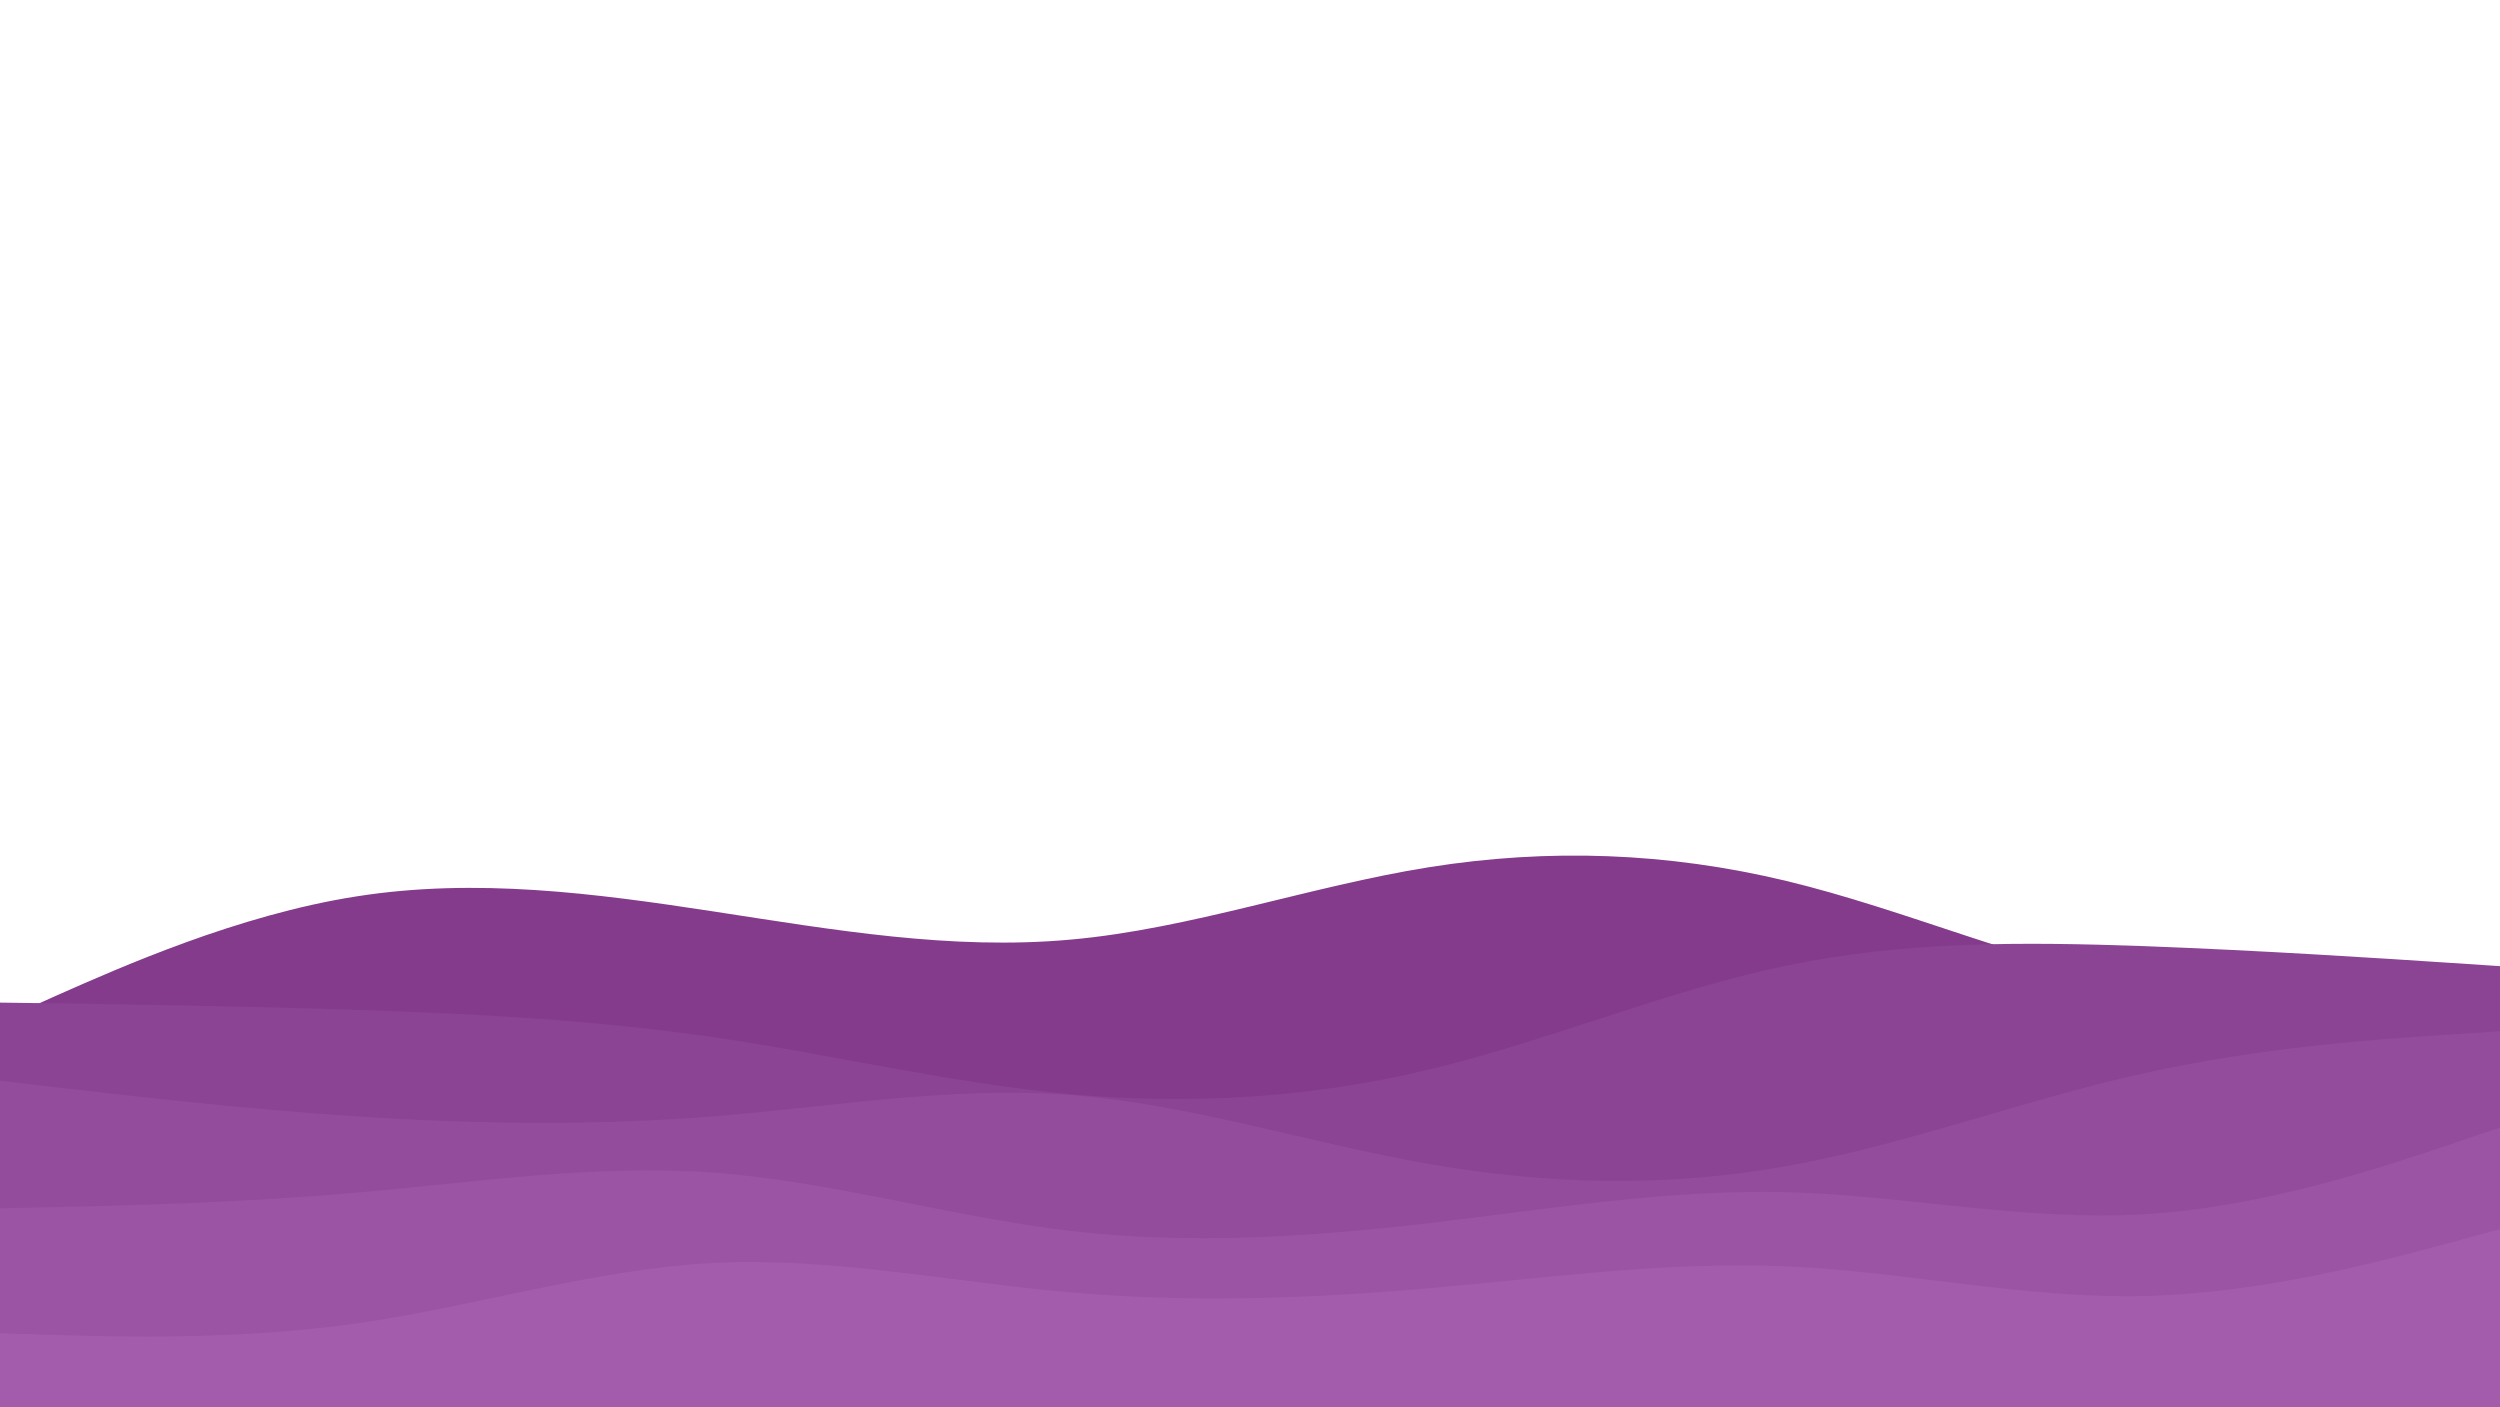
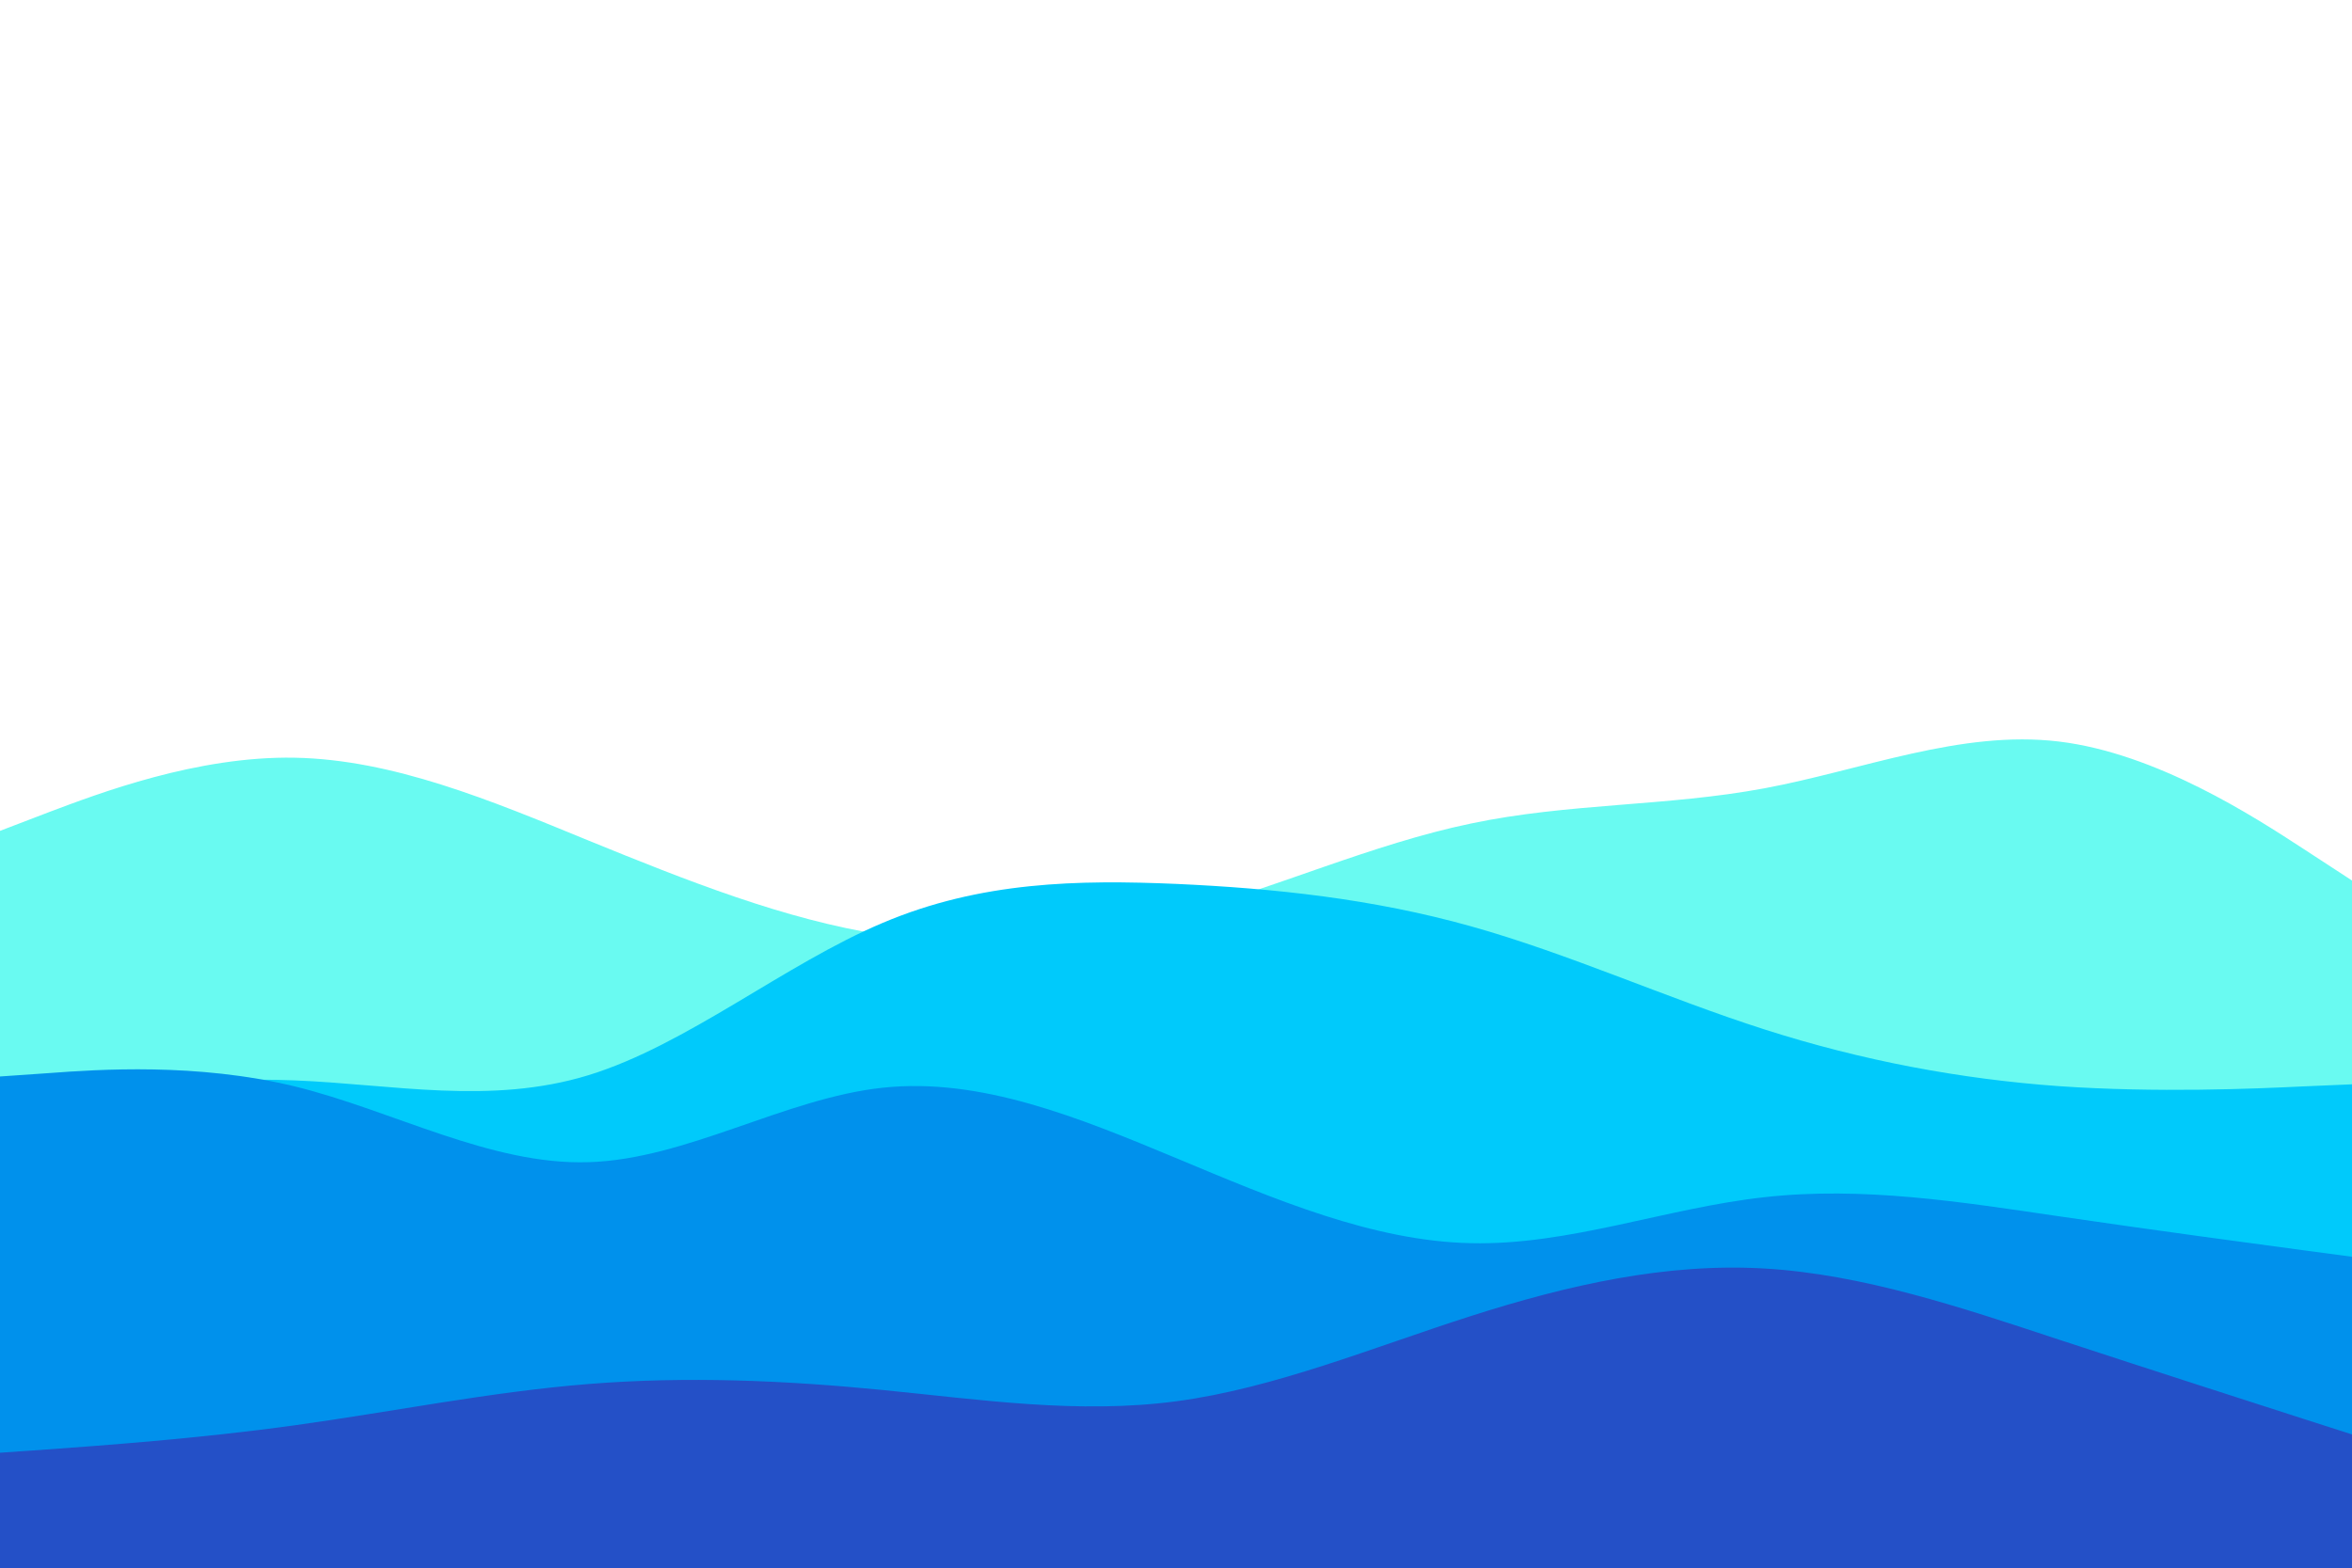
- <svg xmlns="http://www.w3.org/2000/svg" id="visual" viewBox="0 0 960 540" width="960" height="540" version="1.1">
-   <rect x="0" y="0" width="960" height="540" fill="#ffffff" />
-   <path d="M0 392L22.8 381.8C45.7 371.7 91.3 351.3 137 344.2C182.7 337 228.3 343 274 350C319.7 357 365.3 365 411.2 360.8C457 356.7 503 340.3 548.8 333C594.7 325.7 640.3 327.3 686 338.3C731.7 349.3 777.3 369.7 823 378C868.7 386.3 914.3 382.7 937.2 380.8L960 379L960 541L937.2 541C914.3 541 868.7 541 823 541C777.3 541 731.7 541 686 541C640.3 541 594.7 541 548.8 541C503 541 457 541 411.2 541C365.3 541 319.7 541 274 541C228.3 541 182.7 541 137 541C91.3 541 45.7 541 22.8 541L0 541Z" fill="#843b8c" />
-   <path d="M0 385L22.8 385.3C45.7 385.7 91.3 386.3 137 387.8C182.7 389.3 228.3 391.7 274 398.3C319.7 405 365.3 416 411.2 420.2C457 424.3 503 421.7 548.8 410.7C594.7 399.7 640.3 380.3 686 370.8C731.7 361.3 777.3 361.7 823 363.3C868.7 365 914.3 368 937.2 369.5L960 371L960 541L937.2 541C914.3 541 868.7 541 823 541C777.3 541 731.7 541 686 541C640.3 541 594.7 541 548.8 541C503 541 457 541 411.2 541C365.3 541 319.7 541 274 541C228.3 541 182.7 541 137 541C91.3 541 45.7 541 22.8 541L0 541Z" fill="#8b4494" />
-   <path d="M0 415L22.8 417.7C45.7 420.3 91.3 425.7 137 428.7C182.7 431.7 228.3 432.3 274 428.7C319.7 425 365.3 417 411.2 420.5C457 424 503 439 548.8 447C594.7 455 640.3 456 686 447.8C731.7 439.7 777.3 422.3 823 412.2C868.7 402 914.3 399 937.2 397.5L960 396L960 541L937.2 541C914.3 541 868.7 541 823 541C777.3 541 731.7 541 686 541C640.3 541 594.7 541 548.8 541C503 541 457 541 411.2 541C365.3 541 319.7 541 274 541C228.3 541 182.7 541 137 541C91.3 541 45.7 541 22.8 541L0 541Z" fill="#934c9c" />
-   <path d="M0 464L22.8 463.5C45.7 463 91.3 462 137 458C182.7 454 228.3 447 274 450.3C319.7 453.7 365.3 467.3 411.2 472.7C457 478 503 475 548.8 469.7C594.7 464.3 640.3 456.7 686 457.8C731.7 459 777.3 469 823 466.3C868.7 463.7 914.3 448.3 937.2 440.7L960 433L960 541L937.2 541C914.3 541 868.7 541 823 541C777.3 541 731.7 541 686 541C640.3 541 594.7 541 548.8 541C503 541 457 541 411.2 541C365.3 541 319.7 541 274 541C228.3 541 182.7 541 137 541C91.3 541 45.7 541 22.8 541L0 541Z" fill="#9b54a4" />
-   <path d="M0 512L22.8 512.7C45.7 513.3 91.3 514.7 137 508.2C182.7 501.7 228.3 487.3 274 485C319.7 482.7 365.3 492.3 411.2 496.3C457 500.3 503 498.7 548.8 494.7C594.7 490.7 640.3 484.3 686 486.3C731.7 488.3 777.3 498.7 823 497.7C868.7 496.7 914.3 484.3 937.2 478.2L960 472L960 541L937.2 541C914.3 541 868.7 541 823 541C777.3 541 731.7 541 686 541C640.3 541 594.7 541 548.8 541C503 541 457 541 411.2 541C365.3 541 319.7 541 274 541C228.3 541 182.7 541 137 541C91.3 541 45.7 541 22.8 541L0 541Z" fill="#a35cac" />
+ <svg xmlns="http://www.w3.org/2000/svg" id="visual" viewBox="0 0 900 600" width="900" height="600" version="1.1">
+   <rect x="0" y="0" width="900" height="600" fill="#FFFFFF" />
+   <path d="M0 318L18.8 310.8C37.7 303.7 75.3 289.3 112.8 290C150.3 290.7 187.7 306.3 225.2 321.7C262.7 337 300.3 352 337.8 357.8C375.3 363.7 412.7 360.3 450.2 350.2C487.7 340 525.3 323 562.8 315.2C600.3 307.3 637.7 308.7 675.2 301.7C712.7 294.7 750.3 279.3 787.8 283.8C825.3 288.3 862.7 312.7 881.3 324.8L900 337L900 601L881.3 601C862.7 601 825.3 601 787.8 601C750.3 601 712.7 601 675.2 601C637.7 601 600.3 601 562.8 601C525.3 601 487.7 601 450.2 601C412.7 601 375.3 601 337.8 601C300.3 601 262.7 601 225.2 601C187.7 601 150.3 601 112.8 601C75.3 601 37.7 601 18.8 601L0 601Z" fill="#69faf1" />
+   <path d="M0 422L18.8 419.5C37.7 417 75.3 412 112.8 413.5C150.3 415 187.7 423 225.2 411.5C262.7 400 300.3 369 337.8 353.2C375.3 337.3 412.7 336.7 450.2 338.3C487.7 340 525.3 344 562.8 354.5C600.3 365 637.7 382 675.2 394C712.7 406 750.3 413 787.8 415.7C825.3 418.3 862.7 416.7 881.3 415.8L900 415L900 601L881.3 601C862.7 601 825.3 601 787.8 601C750.3 601 712.7 601 675.2 601C637.7 601 600.3 601 562.8 601C525.3 601 487.7 601 450.2 601C412.7 601 375.3 601 337.8 601C300.3 601 262.7 601 225.2 601C187.7 601 150.3 601 112.8 601C75.3 601 37.7 601 18.8 601L0 601Z" fill="#00cafb" />
+   <path d="M0 412L18.8 410.7C37.7 409.3 75.3 406.7 112.8 415.8C150.3 425 187.7 446 225.2 444.8C262.7 443.7 300.3 420.3 337.8 416.3C375.3 412.3 412.7 427.7 450.2 443.3C487.7 459 525.3 475 562.8 475.8C600.3 476.7 637.7 462.3 675.2 458.2C712.7 454 750.3 460 787.8 465.5C825.3 471 862.7 476 881.3 478.5L900 481L900 601L881.3 601C862.7 601 825.3 601 787.8 601C750.3 601 712.7 601 675.2 601C637.7 601 600.3 601 562.8 601C525.3 601 487.7 601 450.2 601C412.7 601 375.3 601 337.8 601C300.3 601 262.7 601 225.2 601C187.7 601 150.3 601 112.8 601C75.3 601 37.7 601 18.8 601L0 601Z" fill="#0091ec" />
+   <path d="M0 556L18.8 554.7C37.7 553.3 75.3 550.7 112.8 545.5C150.3 540.3 187.7 532.7 225.2 529.7C262.7 526.7 300.3 528.3 337.8 532C375.3 535.7 412.7 541.3 450.2 536.3C487.7 531.3 525.3 515.7 562.8 503.7C600.3 491.7 637.7 483.3 675.2 485.5C712.7 487.7 750.3 500.3 787.8 512.7C825.3 525 862.7 537 881.3 543L900 549L900 601L881.3 601C862.7 601 825.3 601 787.8 601C750.3 601 712.7 601 675.2 601C637.7 601 600.3 601 562.8 601C525.3 601 487.7 601 450.2 601C412.7 601 375.3 601 337.8 601C300.3 601 262.7 601 225.2 601C187.7 601 150.3 601 112.8 601C75.3 601 37.7 601 18.8 601L0 601Z" fill="#2450c7" />
</svg>
